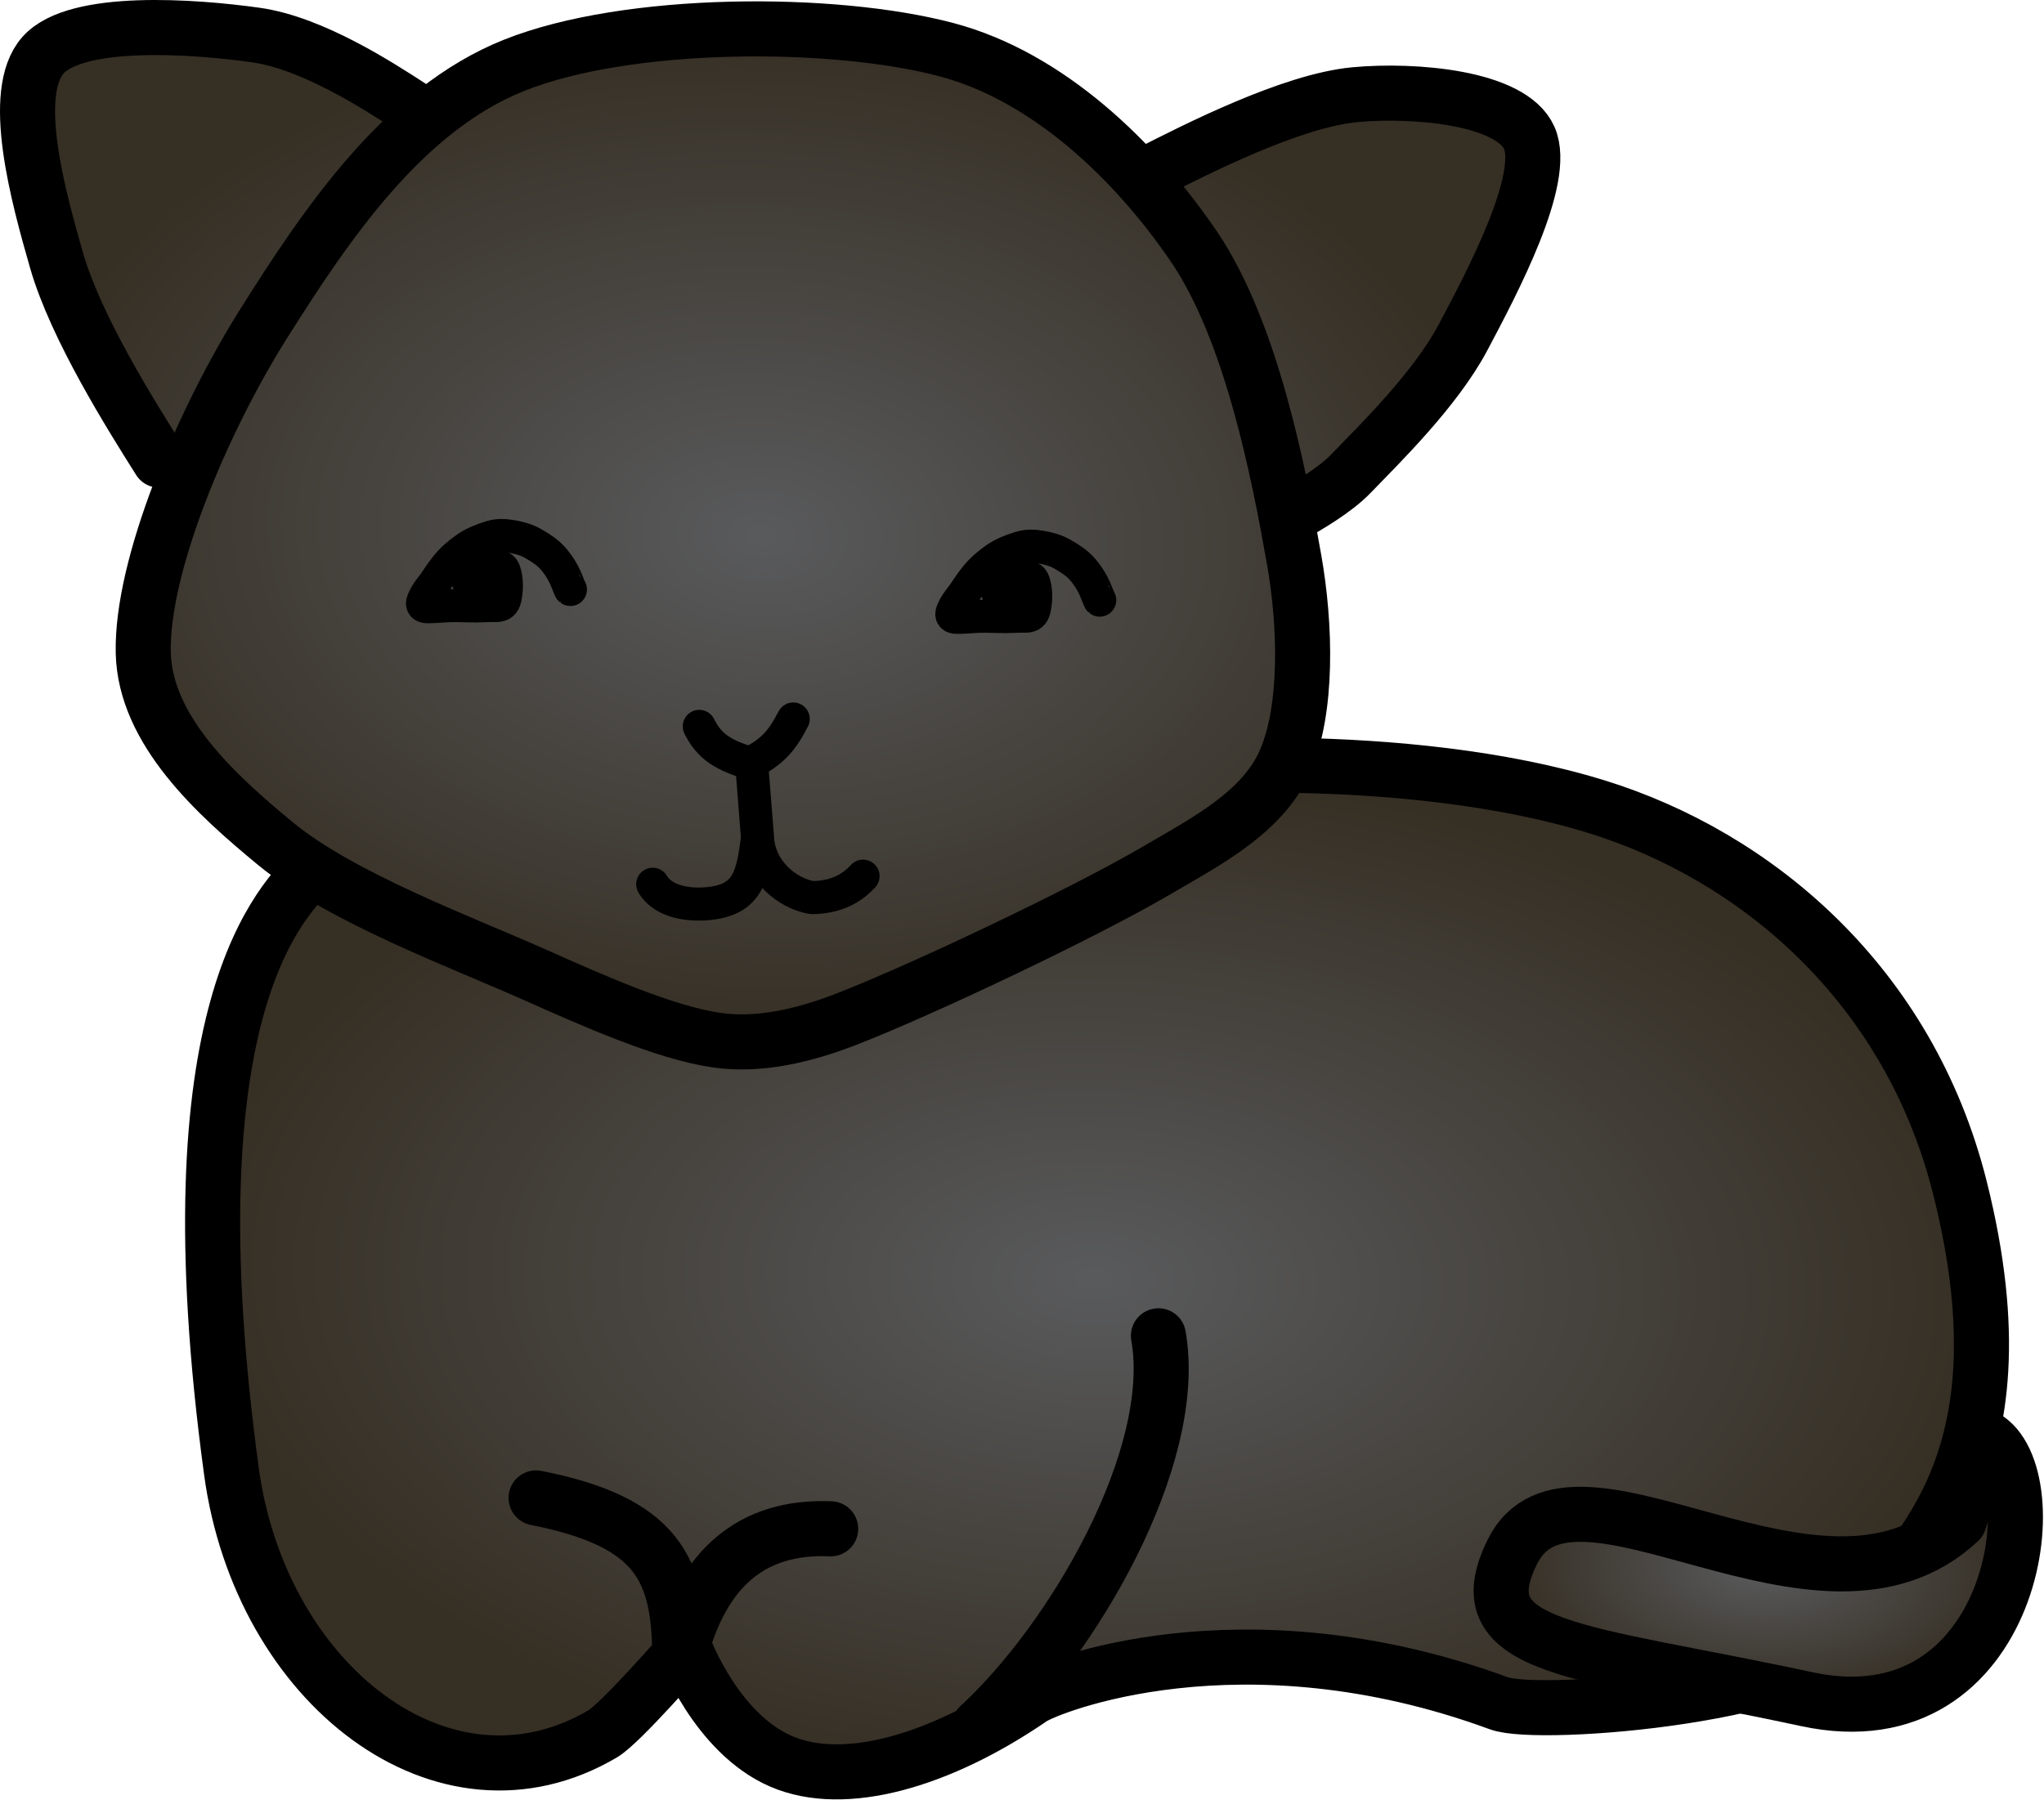
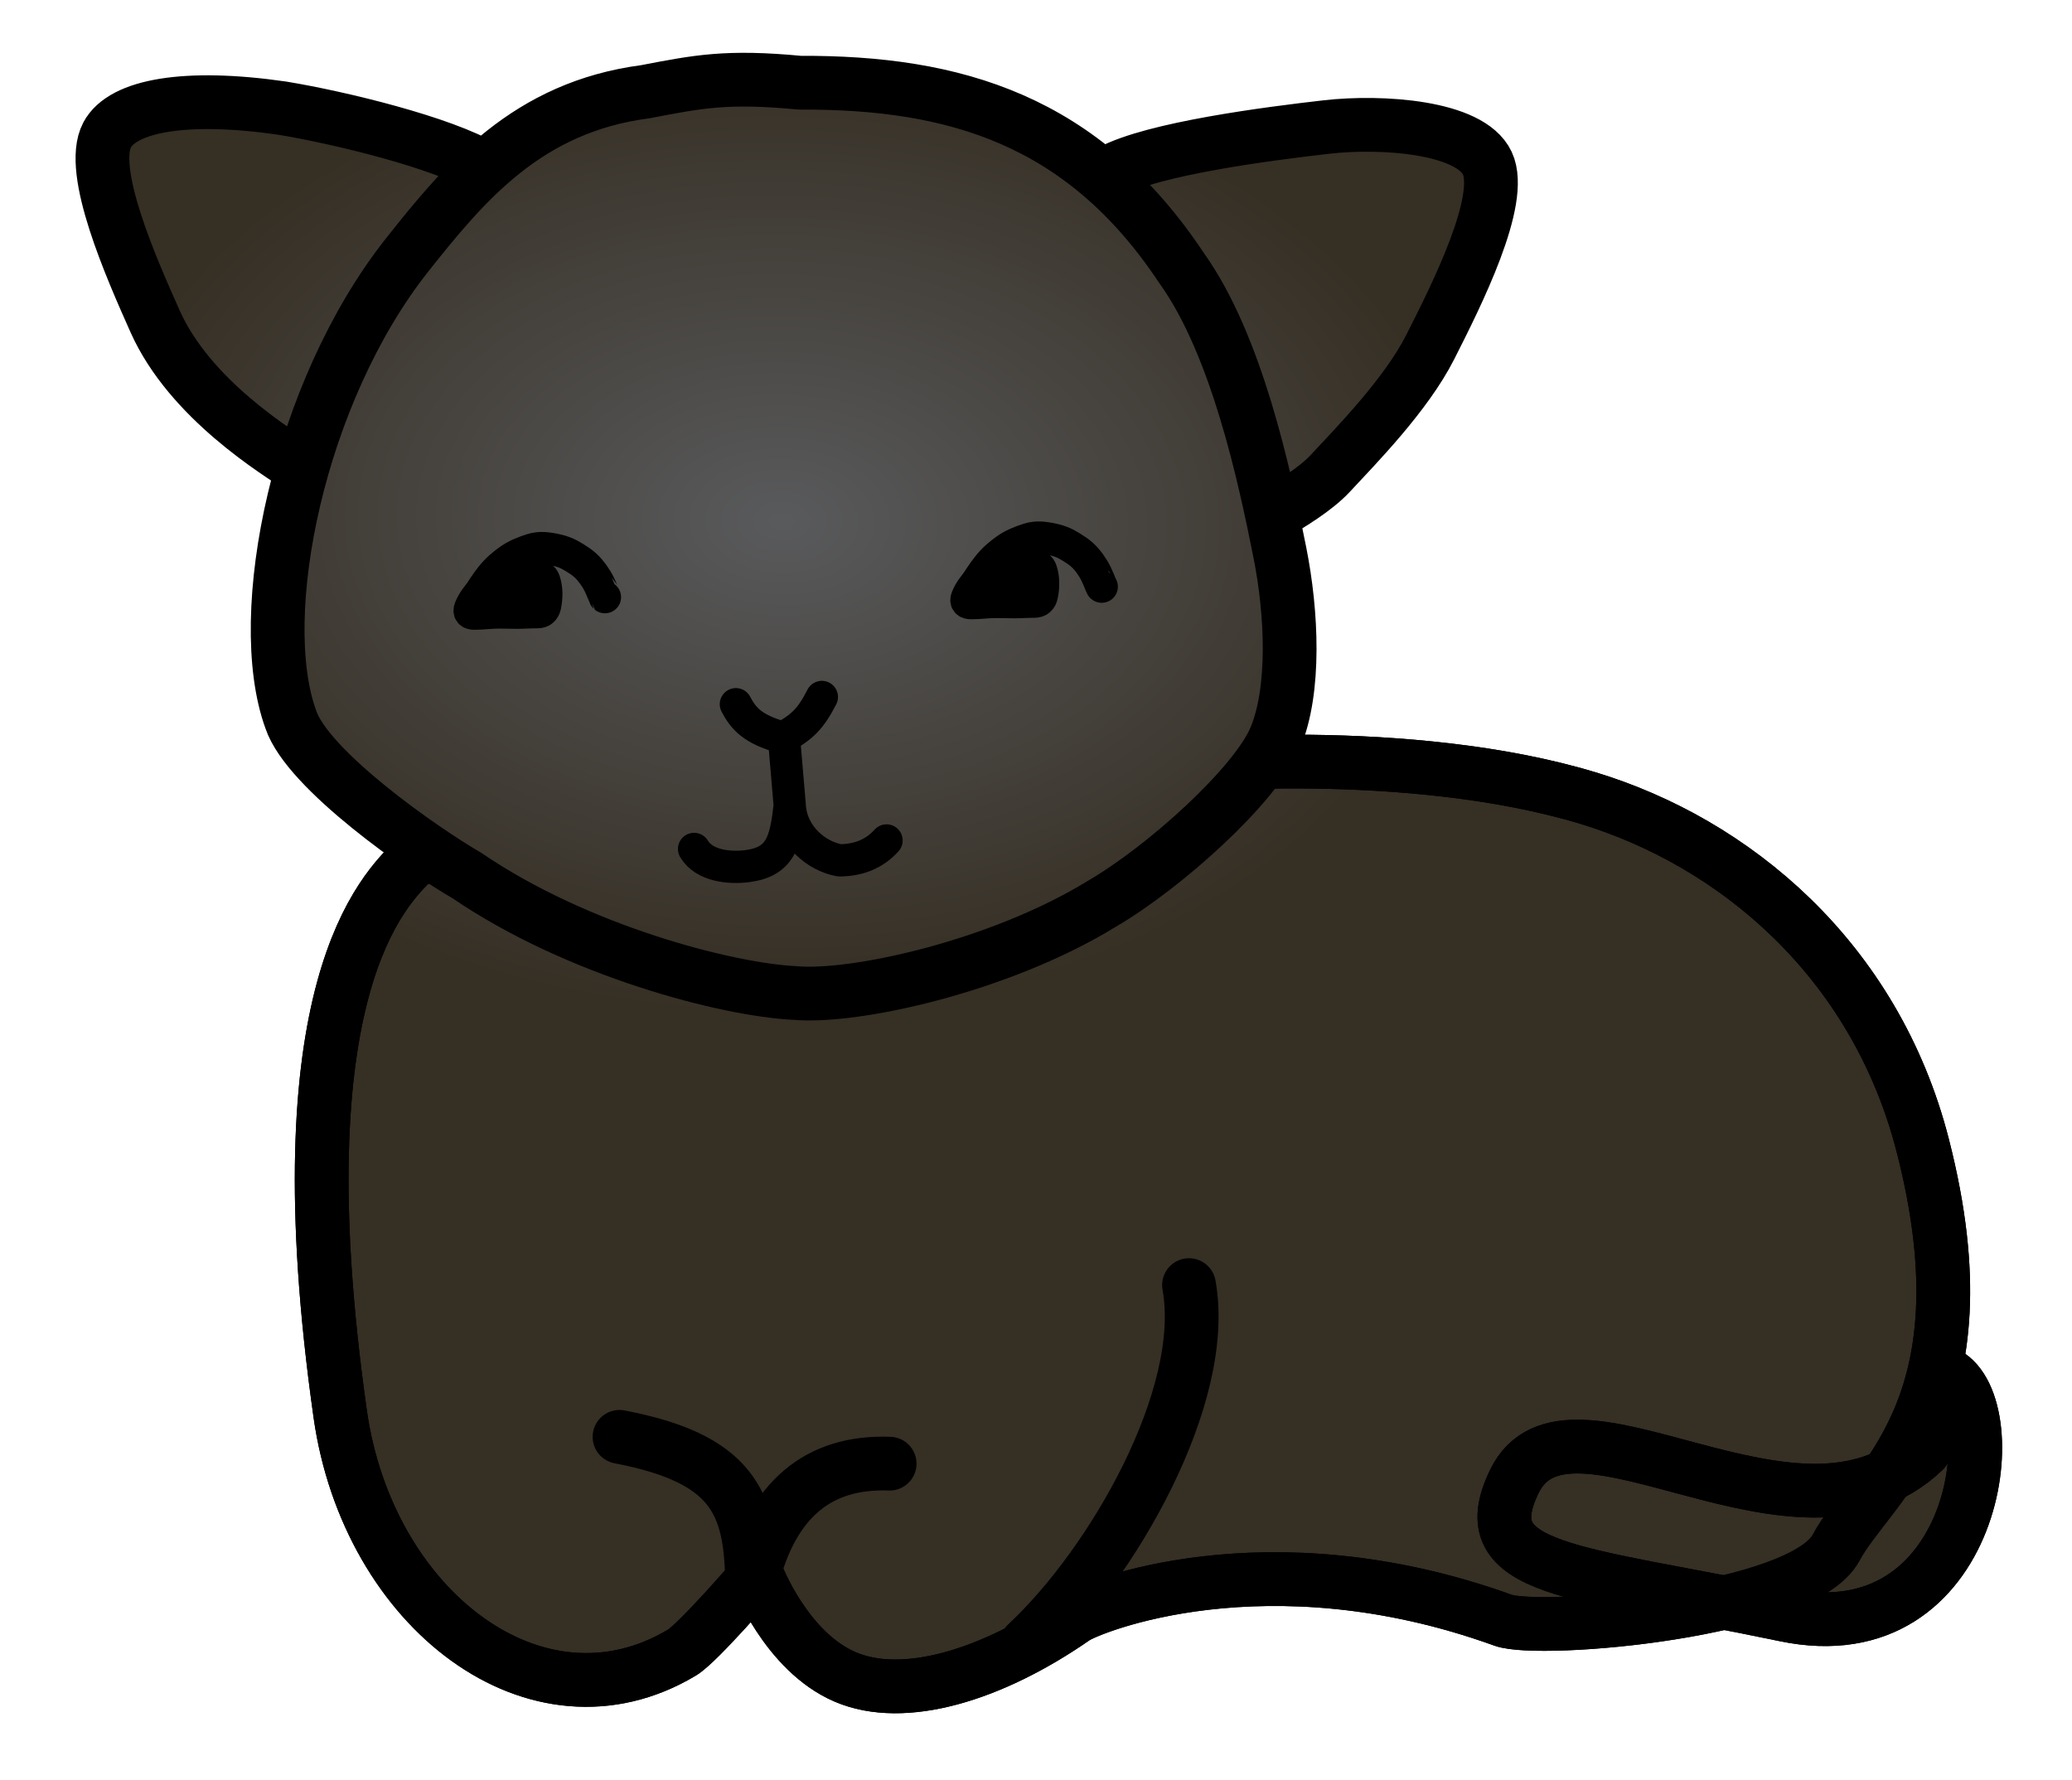
- <svg xmlns="http://www.w3.org/2000/svg" width="100%" height="100%" viewBox="0 0 1912 1684" version="1.1" xml:space="preserve" style="fill-rule:evenodd;clip-rule:evenodd;stroke-linecap:round;stroke-linejoin:round;">
-   <g transform="matrix(1,0,0,1,-70.56886,-31.52716)">
-     <g transform="matrix(2.448294,0.111004,-0.111004,2.448294,-60.03535,-322.7639)">
-       <g transform="matrix(0.999883,-0.015285,0.015285,0.999883,-33.85748,-7.593475)">
-         <path d="M222.31,477.66C208.77,491.2 167.17,533.81 196.49,709.76C210.03,790.95 281.86,843.14 341.2,805.67C347.99,801.38 371.6,772.46 371.6,772.46C371.6,772.46 384.51,804.19 409.49,814.14C434.01,823.91 470.27,812.13 504.41,787.16C510.54,782.68 583.22,750.61 682.77,783.8C698.38,789 807.26,777.12 820.74,750.14C834.14,723.36 883.8,691.81 852.71,581.88C830.82,504.43 770.71,457.41 709.69,440.54C635.49,420.03 536.38,430.45 526.29,433.81L222.31,477.66Z" style="fill:url(#_Radial1);stroke:black;stroke-width:21.02px;" />
-         <path d="M484.66,798.52C519.57,764.41 558.11,693.37 548.6,647.45M425.77,724.85C395.94,724.48 377.23,741.1 369.66,774.7C368.33,742.1 359.88,724.25 313.03,716.44" style="fill:none;stroke:black;stroke-width:21.02px;" />
-         <path d="M856.27,708.89C804.79,760.37 707.4,679.04 686.06,725.91C668.7,764.03 711.69,762.44 800.1,778.68C880.51,793.45 891.14,689.73 864.78,676.55L856.27,708.89Z" style="fill:url(#_Radial2);stroke:black;stroke-width:21.02px;" />
-       </g>
-       <g transform="matrix(1,-0,0,1,0,0.000031)">
-         <path d="M256.84,158.06C215.26,176.93 187.9,222.23 166.04,260.62C144.18,299.02 123.45,355.35 125.69,388.41C127.69,417.94 155.82,441.28 179.49,459.03C205.28,478.37 251.8,493.22 280.38,504.43C303.32,513.43 331.11,524.33 351,526.29C367.52,527.92 384.56,522.87 399.76,516.2C427.23,504.15 488.6,471.65 515.78,453.99C533.74,442.33 555.1,430.23 562.86,410.27C570.71,390.1 568.5,358.08 562.86,332.93C555.58,300.42 542.69,246.61 519.15,215.23C495.61,183.84 460.84,153.15 421.62,144.6C377.91,135.08 299.44,138.72 256.84,158.06ZM500.65,188.32C518.4,178.23 553.9,158.06 578,154.69C600.64,151.53 637.69,153.01 645.25,168.14C652.82,183.28 633.77,223.63 623.4,245.49C613.79,265.75 593.41,287.53 583.04,299.3C576.96,306.2 566.44,312.81 561.18,316.11M128.52,314.76C117.16,298.43 94.43,265.76 85.86,240.36C77.5,215.55 65.11,177.22 77.13,162.31C89.15,147.41 134.44,148.71 157.98,150.94C179.64,153 205.45,168.14 218.36,175.71" style="fill:url(#_Radial3);stroke:black;stroke-width:21.02px;" />
-       </g>
-       <g transform="matrix(0.840044,-0.038087,0.038087,0.840044,552.7355,476.6075)">
-         <path d="M-68.43,-151.6L-68.52,-151.66C-68.58,-151.7 -69.02,-152.76 -69.84,-154.85C-70.66,-156.94 -71.57,-158.82 -72.57,-160.49C-73.57,-162.17 -74.73,-163.78 -76.04,-165.34C-77.36,-166.9 -78.9,-168.29 -80.66,-169.51C-82.42,-170.73 -84.15,-171.81 -85.86,-172.74C-87.56,-173.67 -89.56,-174.43 -91.85,-174.99C-94.15,-175.56 -96.33,-175.92 -98.39,-176.08C-100.45,-176.24 -102.52,-176.01 -104.6,-175.38C-106.68,-174.75 -108.66,-174.02 -110.54,-173.2C-112.42,-172.37 -114.16,-171.4 -115.78,-170.28C-117.39,-169.15 -118.95,-167.93 -120.45,-166.6C-121.95,-165.28 -123.37,-163.77 -124.73,-162.1C-126.08,-160.42 -127.35,-158.69 -128.53,-156.92L-130.31,-154.25L-132.26,-151.71C-133.56,-150.02 -134.57,-148.27 -135.3,-146.46C-136.03,-144.65 -135.33,-143.76 -133.2,-143.78C-131.08,-143.8 -128.93,-143.9 -126.76,-144.07C-124.58,-144.25 -122.43,-144.33 -120.29,-144.3C-118.16,-144.28 -116.08,-144.23 -114.05,-144.18C-112.03,-144.12 -109.99,-144.13 -107.93,-144.22C-105.87,-144.31 -103.85,-144.35 -101.85,-144.34C-99.85,-144.33 -98.62,-145.37 -98.15,-147.47C-97.69,-149.55 -97.47,-151.63 -97.49,-153.71L-114.69,-154.96L-107.62,-158.59C-105.92,-159.67 -104.11,-160.62 -102.21,-161.42C-100.3,-162.23 -99.04,-161.68 -98.43,-159.76C-97.83,-157.85 -97.51,-155.85 -97.49,-153.75L-97.49,-153.71M-308.68,-156.44L-308.77,-156.49C-308.83,-156.53 -309.27,-157.6 -310.09,-159.69C-310.91,-161.78 -311.82,-163.66 -312.82,-165.33C-313.82,-167 -314.98,-168.62 -316.29,-170.18C-317.61,-171.74 -319.15,-173.13 -320.91,-174.35C-322.67,-175.57 -324.4,-176.64 -326.11,-177.58C-327.81,-178.51 -329.81,-179.26 -332.1,-179.83C-334.4,-180.39 -336.58,-180.76 -338.64,-180.92C-340.7,-181.08 -342.77,-180.85 -344.85,-180.22C-346.93,-179.59 -348.91,-178.86 -350.79,-178.03C-352.67,-177.21 -354.41,-176.24 -356.03,-175.11C-357.64,-173.99 -359.2,-172.77 -360.7,-171.44C-362.2,-170.11 -363.62,-168.61 -364.98,-166.93C-366.33,-165.25 -367.6,-163.53 -368.78,-161.75L-370.56,-159.09L-372.51,-156.55C-373.81,-154.86 -374.82,-153.11 -375.55,-151.3C-376.27,-149.49 -375.58,-148.6 -373.45,-148.61C-371.33,-148.63 -369.18,-148.73 -367,-148.91C-364.83,-149.09 -362.68,-149.16 -360.54,-149.14C-358.41,-149.11 -356.33,-149.07 -354.3,-149.01C-352.27,-148.95 -350.23,-148.97 -348.18,-149.06C-346.12,-149.15 -344.1,-149.19 -342.1,-149.18C-340.1,-149.17 -338.87,-150.21 -338.4,-152.3C-337.94,-154.39 -337.72,-156.47 -337.74,-158.55L-354.94,-159.8L-347.87,-163.43C-346.17,-164.51 -344.36,-165.45 -342.45,-166.26C-340.54,-167.07 -339.29,-166.51 -338.68,-164.6C-338.08,-162.69 -337.76,-160.68 -337.74,-158.59L-337.74,-158.55M-250.2,-94.3C-246.48,-87.07 -241.79,-81.72 -227.03,-77.6C-217.28,-82.79 -213.06,-87.03 -207.54,-97.66M-271.33,-22.63C-266.35,-14.16 -253.88,-12.86 -244.95,-13.96C-228.33,-16.03 -225.93,-26.02 -223.77,-43.85L-226.09,-73.14M-223.77,-43.48C-222.75,-28.6 -210.42,-18.6 -199.2,-16.58C-189.53,-16.58 -181.75,-19.82 -175.86,-26.3" style="fill:none;stroke:black;stroke-width:15px;" />
-       </g>
+ <svg xmlns="http://www.w3.org/2000/svg" width="2048" height="1758.89" viewBox="0 0 963.39 827.4" preserveAspectRatio="xMidYMid meet">
+   <defs>
+     <radialGradient gradientUnits="userSpaceOnUse" gradientTransform="matrix(269.8118, -2.245079, 1.507431, 181.1618, 398.4856, 352.9903)" spreadMethod="pad" id="gradient_1" cx="0" cy="0" r="1">
+       <stop offset="0.72%" stop-color="#595a5c" stop-opacity="1" />
+       <stop offset="100%" stop-color="#362f24" stop-opacity="1" />
+     </radialGradient>
+     <radialGradient gradientUnits="userSpaceOnUse" gradientTransform="matrix(269.8118, -2.245079, 1.507431, 181.1618, 398.6519, 352.8423)" spreadMethod="pad" id="gradient_2" cx="0" cy="0" r="1">
+       <stop offset="0.72%" stop-color="#595a5c" stop-opacity="1" />
+       <stop offset="100%" stop-color="#362f24" stop-opacity="1" />
+     </radialGradient>
+     <radialGradient gradientUnits="userSpaceOnUse" gradientTransform="matrix(269.8118, -2.245079, 1.507431, 181.1618, 397.6641, 352.9706)" spreadMethod="pad" id="gradient_3" cx="0" cy="0" r="1">
+       <stop offset="0.72%" stop-color="#595a5c" stop-opacity="1" />
+       <stop offset="100%" stop-color="#362f24" stop-opacity="1" />
+     </radialGradient>
+   </defs>
+   <g transform="matrix(1.187818, 0.05715672, -0.05715672, 1.187818, -68.28705, -167.4631)">
+     <g transform="matrix(0.9998826, -0.01528546, 0.01528546, 0.9998826, -33.85748, -7.593475)">
+       <path d="M269.24,477.16 C256.63,489.98 217.91,530.3 246.82,695.24 C260.15,771.35 327.99,819.78 383.4,784.14 C389.75,780.06 411.68,752.73 411.68,752.73 C411.68,752.73 424.05,782.42 447.58,791.56 C470.67,800.54 504.62,789.2 536.47,765.49 C542.19,761.24 610.16,730.57 703.87,760.94 C718.57,765.71 820.68,753.7 833.13,728.27 C845.49,703.03 891.86,673.02 861.82,570.07 C840.66,497.54 783.87,453.87 726.46,438.51 C656.65,419.84 563.7,430.39 554.24,433.63 L269.24,477.16 Z L269.24,477.16 Z" fill-rule="evenodd" style="fill:url(#gradient_1);stroke:#000000;stroke-linecap:round;stroke-linejoin:round;stroke-width:21.02;" />
+       <path transform="matrix(0.8405282, -0.02524223, 0.02524223, 0.8405282, 751.1705, 521.0259)" d="M-135.55,275.67 L-135.7,275.65 Q-135.84,275.62 -130.58,272.8 L-125.32,269.98 L-120.85,267.52 Q-116.38,265.06 -111.94,262.32 Q-107.51,259.58 -102.09,255.81 Q-96.68,252.04 -92.92,247.67 Q-89.16,243.31 -85.91,238.21 Q-82.67,233.12 -80.03,228.08 L-77.39,223.04 L-74.97,218.58 Q-72.55,214.11 -68.43,216.86 Q-64.32,219.6 -65.53,224.54 Q-66.74,229.48 -68.53,234.11 Q-70.32,238.74 -72.6,243.03 Q-74.88,247.33 -76.48,252.98 Q-78.09,258.63 -78.68,263.71 Q-79.28,268.8 -79.34,274.01 L-76.05,288.03 L-135.55,275.67 ZM-214.56,276.16 L-213.98,275.23 L-207.29,265.89 L-204.21,262.02 Q-201.14,258.15 -198.37,253.32 L-195.59,248.5 L-190.49,238.62 L-187.75,233.56 Q-185.02,228.49 -181.75,223.81 Q-178.47,219.14 -177,214.53 Q-175.53,209.93 -172.29,205.9 Q-169.05,201.86 -163.96,204.65 Q-158.87,207.43 -160.88,212.51 Q-162.9,217.59 -165.29,221.96 L-167.67,226.33 L-170.33,231.63 Q-172.99,236.94 -174.94,242.73 L-176.89,248.52 L-180.49,257.58 L-182.14,262.58 L-180.48,273.73 L-214.56,276.16 ZM-171.74,149.79 L-171.88,149.85 Q-172.01,149.91 -175.4,154.76 Q-178.8,159.62 -182.31,163.97 L-185.81,168.32 L-188.81,172.06 Q-191.81,175.8 -192.61,181.31 Q-193.4,186.82 -192.64,192.07 Q-191.88,197.33 -187.23,198.57 Q-182.58,199.81 -179.09,196.21 L-175.6,192.61 L-171.82,188.94 Q-168.04,185.27 -164.37,181.29 L-160.7,177.32 L-157.18,173.56 Q-153.65,169.81 -150.99,165.76 Q-148.34,161.72 -146.74,157.05 Q-145.15,152.37 -144.8,147.52 Q-144.45,142.67 -146.92,138.42 Q-149.39,134.16 -152.81,130.33 Q-156.23,126.5 -159.58,130.49 Q-162.93,134.47 -165.32,139.06 L-167.7,143.64 L-170.16,147.9 L-174.99,158.24M-119.88,181.36 Q-123.52,184.51 -125.35,189.13 Q-127.17,193.74 -129.78,198.08 L-132.39,202.41 L-135.11,206.69 Q-137.84,210.98 -139.97,215.69 Q-142.1,220.39 -145.38,224.02 Q-148.66,227.65 -151.44,231.62 Q-154.22,235.59 -153.57,240.62 Q-152.92,245.64 -149.05,249.2 Q-145.17,252.76 -140.35,251.25 Q-135.52,249.73 -130.43,246.04 Q-125.33,242.34 -120.98,238.12 Q-116.63,233.89 -112.93,230.69 Q-109.23,227.5 -105.34,224.66 Q-101.44,221.83 -97.53,218.71 Q-93.63,215.58 -92.18,210.76 Q-90.73,205.94 -92.04,200.64 L-93.36,195.34 L-94.65,190.31 Q-95.95,185.28 -98.55,180.36 Q-101.14,175.43 -105.86,174.49 L-119.88,181.36 ZM-125.35,52.84 L-125.5,52.86 Q-125.64,52.89 -128.55,57.32 Q-131.46,61.75 -132.97,67.34 L-134.49,72.93 L-135.43,77.97 Q-136.38,83.01 -136.68,88.95 L-136.98,94.9 L-137.31,99.77 Q-137.63,104.65 -135.43,110.06 Q-133.23,115.47 -130.05,119.69 L-126.88,123.92 L-123.84,127.94 Q-120.79,131.95 -120.02,137.07 Q-119.25,142.19 -115.56,137.88 Q-111.87,133.56 -111.86,127.63 L-111.84,121.7 L-112.25,111.16 L-111.93,100.32 L-112.07,94.93 Q-112.21,89.55 -113.06,84.14 Q-113.91,78.73 -113.66,73.6 L-113.41,68.47 L-112.7,63.68 Q-112,58.89 -114.27,54.66 L-125.35,52.84 ZM-40.89,149.21 C-41.12,149.23 -43.08,149.8 -46.07,150.88 Q-50.57,152.48 -52.08,157.36 Q-53.58,162.23 -54.62,168.02 Q-55.66,173.81 -57.97,179.32 L-60.29,184.83 L-62.19,189.79 Q-64.1,194.75 -64.52,199.92 Q-64.94,205.09 -60.25,201.92 Q-55.57,198.75 -52.36,194.07 Q-49.15,189.39 -45.53,185.93 Q-41.92,182.47 -38.71,178.83 Q-35.51,175.2 -32.95,170.94 Q-30.38,166.69 -30.07,160.98 Q-29.75,155.28 -30.84,150.3 Q-31.93,145.32 -36.68,145.55 L-40.89,149.21 ZM-90.59,71.56 Q-92.43,76.39 -93.24,81.72 Q-94.05,87.04 -92.67,93.72 Q-91.29,100.4 -87.61,104.49 L-83.93,108.58 L-80.2,112.58 Q-76.47,116.58 -75.32,121.84 L-74.17,127.1 L-73.16,132.64 Q-72.15,138.18 -67.82,140.45 Q-63.49,142.71 -60.69,138.15 Q-57.89,133.59 -56.57,128.71 Q-55.25,123.84 -55.12,118.65 Q-55,113.46 -55.54,108.39 L-56.09,103.31 L-56.88,92.41 L-57.7,87.07 Q-58.51,81.72 -62,77.03 Q-65.5,72.34 -68.22,68.06 C-71.84,62.36 -86.01,59.51 -90.59,71.56 ZM-42.98,49.79 Q-46.61,53.23 -46.3,58.46 Q-45.98,63.7 -43.31,68.63 Q-40.64,73.57 -37.14,77.59 Q-33.63,81.62 -30.71,86.18 Q-27.78,90.75 -25.62,95.18 Q-23.45,99.6 -19.92,104.58 L-16.4,109.56 L-13.65,113.82 Q-10.9,118.08 -8.94,122.78 Q-6.97,127.47 -7.4,133.16 Q-7.83,138.86 -6.54,143.89 Q-5.26,148.92 -0.95,151.88 Q3.36,154.84 6.34,150.27 Q9.33,145.7 11.03,140.57 Q12.72,135.44 12.04,130.2 Q11.35,124.96 9.86,119.5 Q8.38,114.05 8.66,109.04 L8.93,104.03 L9.09,99.22 Q9.24,94.41 5.02,90.87 Q0.8,87.32 -1.09,81.87 L-2.99,76.42 L-4.35,71.05 Q-5.71,65.68 -7.67,61.09 Q-9.63,56.5 -12.47,52.46 Q-15.3,48.42 -19.49,45.56 Q-23.68,42.71 -28.56,43.46 L-38.15,48.02 L-42.98,49.79 ZM35.14,83.92 L35.01,83.88 Q34.87,83.85 30.64,86.1 Q26.41,88.35 26.34,94.18 Q26.26,100.02 27.72,104.89 Q29.17,109.76 32.44,113.51 Q35.71,117.26 35.31,122.19 L34.92,127.13 L34.71,132.12 Q34.51,137.11 33.53,141.97 L32.55,146.82 L31.37,157.77 L31.01,162.94 Q30.65,168.1 31.69,173.02 Q32.73,177.95 37.85,175.96 Q42.98,173.97 47.09,170.68 Q51.2,167.39 52.01,162.4 Q52.82,157.4 53.13,151.77 L53.44,146.14 L54.71,134.73 L55.64,129.29 Q56.56,123.85 56.57,118.75 Q56.58,113.65 55.85,108.69 Q55.13,103.72 53.05,99.15 Q50.96,94.58 49.31,89.55 Q47.66,84.52 42.53,85.04 L35.14,83.92 ZM118.01,124.09 Q117.29,119.12 112.85,120.91 Q108.41,122.7 106.01,128.42 Q103.61,134.14 102.37,139.27 L101.13,144.4 L98.08,154.77 L97.04,159.76 Q95.99,164.76 93.87,169.97 Q91.75,175.18 90.58,180.36 Q89.42,185.54 93.85,188.29 Q98.28,191.05 102.52,188.19 Q106.76,185.32 109.84,180.72 Q112.92,176.12 115,171.57 L117.08,167.03 L119.26,162.37 Q121.44,157.72 120.86,152.66 L120.28,147.61 L119.63,142.81 L117.43,129.45 L118.01,124.09 ZM88.83,9.29 L88.43,9.69 Q88.03,10.1 85.02,6.35 Q82,2.6 77.98,6.78 Q73.96,10.97 73.39,16.39 Q72.81,21.82 73.88,27.31 L74.95,32.81 L75.78,37.87 Q76.62,42.93 76.75,47.73 L76.89,52.54 L76.7,57.68 Q76.51,62.82 75.84,67.59 L75.16,72.36 L74.25,83.79 L72.59,94.76 L71.45,100.71 Q70.3,106.67 73.86,110.18 Q77.42,113.69 79.11,118.31 Q80.79,122.92 82.68,117.89 L84.58,112.85 L88.7,101.33 L92.73,91.48 L95.2,86.45 Q97.66,81.43 98.68,75.96 L99.69,70.5 L100.65,60.24 L101.36,54.81 Q102.07,49.39 101.97,44.36 L101.87,39.33 L102.18,34.12 Q102.49,28.9 100.63,23.8 Q98.77,18.7 96.58,14.16 L85.44,5.35M-113.02,-105.06 L-113.07,-105.17 Q-113.12,-105.28 -112.82,-99.59 Q-112.52,-93.89 -113.94,-87.92 Q-115.37,-81.95 -117.61,-76.39 L-119.86,-70.83 L-122.35,-65.69 Q-124.84,-60.54 -124.54,-55.76 Q-124.23,-50.99 -119.99,-53.43 Q-115.75,-55.88 -112.57,-60.68 Q-109.39,-65.47 -106.06,-68.99 Q-102.74,-72.52 -98.85,-75.38 Q-94.97,-78.23 -91.43,-81.8 Q-87.88,-85.36 -83.62,-87.96 Q-79.36,-90.55 -80.18,-95.26 L-87.51,-103.8M-15.24,-42.01 L-16.88,-36.75 Q-18.51,-31.48 -17.2,-26.72 Q-15.9,-21.95 -13.15,-16.93 L-10.41,-11.91 L-5.37,-0.73 L-1.96,8.65 L-0.13,14.18 Q1.7,19.7 0.53,25.57 Q-0.63,31.45 -2.03,36.1 Q-3.43,40.76 -2.78,46.04 Q-2.13,51.32 0.1,55.57 Q2.33,59.82 8.13,59.46 Q13.93,59.1 18.7,59.46 Q23.47,59.82 28.45,58.56 Q33.44,57.3 35.52,51.81 Q37.59,46.33 38.56,41.63 Q39.52,36.93 41.25,32.3 Q42.99,27.68 43.72,22.52 Q44.45,17.36 43.32,12.32 Q42.19,7.27 39.73,3.19 Q37.27,-0.89 35.44,-5.43 Q33.6,-9.96 34.05,-15.32 Q34.5,-20.68 32.08,-26.01 Q29.66,-31.33 26.29,-35.13 Q22.91,-38.92 18.87,-42.2 Q14.82,-45.47 9.87,-46.94 Q4.93,-48.4 -0.43,-49.87 C-8.99,-48.27 -13.93,-45.65 -15.24,-42.01 ZM-96.79,-56.02 L-97.22,-56.05 Q-97.66,-56.08 -101.57,-50.91 Q-105.48,-45.74 -107.29,-39.33 Q-109.09,-32.92 -108.94,-27.27 Q-108.78,-21.63 -106.83,-15.67 Q-104.87,-9.71 -102.37,-5.02 Q-99.87,-0.32 -100.18,5.82 Q-100.49,11.97 -101.74,18.92 L-102.98,25.86 L-104.22,32.07 Q-105.46,38.27 -101.13,41.06 Q-96.8,43.86 -93.68,40.01 L-90.57,36.16 L-87.16,32.33 Q-83.75,28.5 -78.58,27.47 Q-73.42,26.44 -67.86,24.38 Q-62.3,22.32 -58.97,17.97 Q-55.64,13.62 -54.1,8.86 L-52.56,4.09 L-51.05,-0.6 Q-49.55,-5.3 -49.6,-10.62 Q-49.66,-15.94 -50.42,-20.7 Q-51.19,-25.46 -53,-30.16 Q-54.81,-34.86 -58.33,-38.41 L-61.85,-41.95 L-65.45,-45.84 Q-69.05,-49.73 -72.1,-53.75 Q-75.15,-57.76 -80.16,-58.57 Q-85.16,-59.37 -89.87,-58.4 L-95.08,-56.83M-182.7,-94.77 C-183.6,-94.6 -203.2,-104.42 -210.45,-97.03 C-209.94,-93.77 -190.41,-50.98 -189.85,-47.07 L-185.67,0.82 C-185.11,6.63 -191.98,37.62 -195.81,52.68 L-197.78,62.16 C-209.23,88.81 -192.57,96.54 -179.15,76.23 L-177.48,71.5 C-173.46,61.91 -164.59,37.21 -162.22,29.63 C-160.31,23.68 -157.97,14.28 -157.28,11.06 C-156.78,7.95 -167.21,-36.11 -166.87,-42.37 L-166.62,-47.07 C-166.47,-63.78 -165.81,-90.69 -168.01,-92.59 C-171.59,-95.67 -179.17,-97.23 -184.15,-97.25 L-182.7,-94.77 ZM-269.49,-84.69 C-269.48,-83.5 -262.44,-62.04 -259.57,-54.66 C-258.13,-50.97 -247.89,-22.93 -247.08,-21.09 C-245.16,-16.7 -249.86,-2.88 -249.81,1.09 C-252.96,3.27 -246.68,23.12 -241.52,26.48 C-240.7,33.07 -236.84,46.95 -235.7,50.43 C-231.16,64.34 -209.57,46.93 -213.78,15.27 C-214.31,11.31 -212.62,-29.01 -212.79,-33.16 L-213.05,-39.4 C-215.19,-70.13 -227.34,-98.36 -247.61,-96.66 C-253.89,-96.13 -270.92,-90.97 -274.05,-89.87 L-269.49,-84.69 ZM-333.19,317.75 C-331.78,314.39 -334.55,297.42 -334.92,293.34 L-335.47,287.21 C-336.4,279.63 -339.55,253.5 -336.29,252.7 C-328.91,250.88 -311.12,277.06 -307.82,283.4 C-302.02,294.54 -283.83,290.76 -270.9,282.86 C-261.89,277.35 -273.19,256.64 -278.7,250.39 L-282.72,246.14 C-293.46,234.78 -290.38,207.47 -279.75,217.88 C-277.09,220.48 -263.04,238.23 -261.76,239.75 C-259.56,242.55 -253.33,248.56 -249.65,249.39 C-240.88,251.38 -225.81,225.47 -223.11,218.67 C-218.28,206.52 -231.85,190.92 -245.82,182.59 C-253.37,178.08 -335.32,172.11 -344.09,162.43 C-352.22,144.89 -298.85,126.93 -292.64,128.94 C-276.5,134.14 -222.15,160.22 -217.18,160.37 C-202.27,160.82 -208.91,187.34 -215.83,199.92 C-217.17,202.35 -222.35,217.65 -223.57,221.09 C-224.8,224.54 -229.05,233.04 -230.88,236.43 L-233.59,242.03 C-235.85,246.69 -260.37,270.83 -266.15,276.64M-600.33,184.85 C-602.12,181.76 -604.61,184.61 -600.56,186.58 C-596.52,188.55 -585.94,189.63 -577.25,191.1 C-568.57,192.57 -561.76,194.41 -553.8,193.33 C-545.83,192.25 -536.7,188.25 -529.78,189.56 C-522.85,190.87 -518.14,197.48 -522.11,205.35 C-526.08,213.21 -538.72,222.32 -548.54,227.72 C-558.37,233.12 -565.38,234.8 -572.79,234.84 C-580.2,234.88 -588.02,233.29 -586.58,241.18 C-585.13,249.06 -574.43,266.43 -564.78,271.83 C-555.13,277.23 -546.54,270.66 -538.16,264.77 C-529.78,258.88 -521.62,253.68 -517.68,248.2 C-513.74,242.71 -514.02,236.96 -508.6,233.3 C-503.17,229.64 -492.03,228.08 -486.09,231.67 C-480.15,235.25 -479.4,243.99 -481.12,251.74 C-482.85,259.5 -487.04,266.28 -493.14,272.85 C-499.25,279.43 -507.28,285.8 -517.47,289.68 C-527.67,293.56 -540.03,294.94 -536.49,301 C-532.96,307.07 -513.52,317.81 -501.61,315.5 C-489.69,313.19 -485.28,297.83 -478.91,286.66 C-472.53,275.48 -464.19,268.49 -459.96,260.24 C-455.73,252 -455.62,242.49 -451.45,243.38 C-447.27,244.26 -439.03,255.53 -438.93,265.76 C-438.83,275.99 -446.86,285.19 -452.95,290.96 C-459.04,296.73 -463.2,299.08 -462.77,304.69 C-462.34,310.3 -457.33,319.18 -473.94,320.41 C-490.55,321.63 -528.79,315.21 -552.78,294.86 C-576.78,274.51 -586.55,240.24 -591.98,218.59 C-597.42,196.95 -598.53,187.93 -600.33,184.85 ZM-610.08,126.07 Q-586.28,111.92 -562.71,116.9 C-539.13,121.87 -520.49,137.98 -507.2,138.08 C-493.91,138.18 -468.55,127.61 -467.05,109.7 C-465.55,91.8 -452.28,63.74 -483.3,63.39 C-505.88,70.2 -530.63,39.53 -566.46,49.14 C-599.5,57.72 -604.41,83.49 -613.25,92.67 L-610.08,126.07 ZM-610.53,19.95 C-602.1,31.47 -571.98,24.07 -544.26,27.61 C-516.54,31.16 -491.22,45.65 -479.87,42.99 C-468.52,40.33 -471.15,20.51 -488.45,5.98 C-505.75,-8.55 -537.73,-17.8 -559.31,-25.08 C-580.89,-32.37 -592.06,-37.69 -603.29,-42.96 C-605.71,-21.99 -618.97,8.44 -610.53,19.95 ZM-213.49,139.85 C-227.31,133.63 -264.19,109.32 -292.21,105.31 C-320.22,101.31 -339.35,117.6 -352.26,112.86 C-376.85,103.82 -387.83,71.84 -381.39,57.41 C-360.32,36.46 -345.04,48.62 -307.31,55.92 C-269.79,68.8 -225.54,82.89 -206.62,131.37 C-208.91,134.2 -199.67,146.07 -213.49,139.85 ZM-238.41,-5.72 C-251.43,-12.11 -287.46,-10.6 -308.62,-9.16 C-329.77,-7.73 -336.03,-6.38 -333.02,2.83 C-330,12.03 -317.71,29.08 -299.6,34.12 C-281.49,39.16 -257.57,32.19 -233.88,25.3 C-235.39,14.96 -225.39,0.66 -238.41,-5.72 Z" fill-rule="evenodd" style="fill:#ffffff00;" />
+       <path d="M866.15,689.27 C818.23,738 726.17,662.42 706.51,706.58 C690.51,742.5 730.85,740.67 813.97,755.22 C889.57,768.46 898.74,671.01 873.89,658.85 L866.15,689.27 L866.15,689.27 Z" fill-rule="evenodd" style="fill:url(#gradient_2);stroke:#000000;stroke-linecap:round;stroke-linejoin:round;stroke-width:21.02;" />
+       <path transform="matrix(0.7058506, -0.04243362, 0.04243362, 0.7058506, 755.0257, 560.2475)" d="M147.74,205.07 L147.5,205.26 Q147.25,205.46 143.18,208.14 Q139.12,210.81 139.93,216.46 Q140.74,222.1 143.72,226.86 Q146.69,231.62 150.07,228.19 Q153.45,224.75 155.32,220.13 Q157.18,215.51 156.35,210.71 L151.64,197.24M115.92,227.76 L115.52,227.84 Q115.12,227.92 115.38,234.05 Q115.64,240.19 117.48,245.6 Q119.33,251.02 121.82,255.7 Q124.31,260.38 128.63,263.67 Q132.96,266.95 134.76,262.12 Q136.55,257.28 135.94,251.94 Q135.32,246.6 133,241.52 Q130.68,236.43 127.82,232.02 Q124.96,227.61 120.28,228.85 L115.05,230.77 L115.92,227.76 ZM82.56,231.38 L82.45,231.44 Q82.34,231.5 78.95,234.88 Q75.56,238.25 74.86,243.59 Q74.16,248.93 75.23,255.76 L76.3,262.58 L77.5,268.8 Q78.71,275.03 80.35,280.1 Q81.99,285.18 84.87,280.79 Q87.76,276.39 89.69,270.33 Q91.63,264.28 92.64,259.33 L93.64,254.37 L94.56,248.84 Q95.47,243.3 94.64,238.41 Q93.81,233.52 88.96,232.8 L83.4,232.52M36.08,220.51 L35.59,220.74 Q35.11,220.96 33.27,226.22 Q31.44,231.49 30.65,237.12 Q29.86,242.75 30.27,249.9 L30.68,257.04 L31.03,262.16 Q31.38,267.29 35.74,264.83 Q40.1,262.37 41.14,256.7 L42.18,251.03 L43.11,246.15 Q44.04,241.27 45.69,236.69 Q47.33,232.11 45.44,227.7 L42.37,222.07M-8.08,220.1 L-8.2,220.17 Q-8.33,220.25 -9.09,226.03 Q-9.86,231.81 -9.29,237.44 L-8.72,243.07 L-7.83,247.78 Q-6.94,252.48 -5.57,257.09 Q-4.21,261.69 -0.94,258.05 Q2.33,254.4 1.71,248.32 L1.09,242.24 L1.04,236.49 Q0.99,230.74 2.09,226.03 Q3.18,221.32 -0.49,218.17 L-8.6,217.01" fill-rule="evenodd" style="fill:#ffffff00;" />
+       <path transform="matrix(0.8405282, -0.02524223, 0.02524223, 0.8405282, 745.5752, 519.1957)" d="M-129.35,-112.15 Q-147.13,173.44 -141.88,169.26 C-136.64,165.08 -80.84,-106.12 -80.82,-104.67 L-129.35,-112.15 ZM-21.01,-100.02 Q-71.36,154.81 -70.54,157.88 L32.88,-81.94 L-21.01,-100.02 ZM75,-40.65 L-12.67,157.22 L101.05,-9.44 L75,-40.65 ZM-606.37,7.32 L-473.13,44.11 L-614.84,73.5 L-606.37,7.32 ZM-604.71,127.38 L-481.18,135.02 L-599.6,206.69 L-604.71,127.38 ZM-568.6,256 L-499.9,217.66 L-524.6,302.29 L-568.6,256 ZM-299.12,300.67 L-319.66,222.89 L-248.41,274.33 L-299.12,300.67 ZM-230,232.75 L-292.9,180.46 L-206.59,194.97 L-230,232.75 ZM-203.49,161.1 L-329.1,104.26 L-202.21,119.32 L-203.49,161.1 ZM-2.96,250.36 L21.15,217.46 L32.22,267.11 L-2.96,250.36 ZM87.12,273.25 L101.76,219.34 L121.86,269.62 L87.12,273.25 Z" fill-rule="evenodd" style="fill:#ffffff00;" />
+       <path d="M518.01,776.31 C550.52,744.02 586.14,677.03 576.86,634M462.16,707.62 C434.15,707.5 416.73,723.25 409.88,754.85 C408.38,724.25 400.3,707.57 356.26,700.6" fill-rule="evenodd" style="fill:none;stroke:#000000;stroke-linecap:round;stroke-linejoin:round;stroke-width:21.02;" />
+       <path d="M269.24,477.16 C256.63,489.98 217.91,530.3 246.82,695.24 C260.15,771.35 327.99,819.78 383.4,784.14 C389.75,780.06 411.68,752.73 411.68,752.73 C411.68,752.73 424.05,782.42 447.58,791.56 C470.67,800.54 504.62,789.2 536.47,765.49 C542.19,761.24 610.16,730.57 703.87,760.94 C718.57,765.71 820.68,753.7 833.13,728.27 C845.49,703.03 891.86,673.02 861.82,570.07 C840.66,497.54 783.87,453.87 726.46,438.51 C656.65,419.84 563.7,430.39 554.24,433.63 L269.24,477.16 Z L269.24,477.16 Z" fill-rule="evenodd" style="fill:none;stroke:#000000;stroke-linecap:round;stroke-linejoin:round;stroke-width:21.02;" />
+       <path d="M866.15,689.27 C818.23,738 726.17,662.42 706.51,706.58 C690.51,742.5 730.85,740.67 813.97,755.22 C889.57,768.46 898.74,671.01 873.89,658.85 L866.15,689.27 L866.15,689.27 Z" fill-rule="evenodd" style="fill:none;stroke:#000000;stroke-linecap:round;stroke-linejoin:round;stroke-width:21.02;" />
+     </g>
+     <g transform="matrix(0.9998826, -0.01528545, 0.01528545, 0.9998826, -23.79373, -20.0174)">
+       <path d="M648.87,276.51 C642.96,289.21 655.25,262.82 648.87,276.51 ZM521.71,212.02 C538.29,202.44 582.95,195.21 605.55,191.87 C626.78,188.74 661.57,189.83 668.79,203.94 C676.01,218.05 658.44,255.97 648.87,276.51 C640.01,295.55 621.05,316.1 611.41,327.2 C605.76,333.7 595.93,339.97 591.02,343.11 L564.57,293.09 L521.71,212.02 ZM279.19,495.46 C261.88,486.21 215.53,456.22 208.32,436.62 C192.23,396.36 207.16,308.72 247.84,253.69 C269.69,224.13 293.15,194.33 338.83,186.82 C359.35,182.18 370.49,179.54 399.1,181.31 C459.69,179.05 510.41,192.21 550.77,249 C573.12,278.19 585.64,328.46 592.73,358.84 C598.22,382.34 600.54,412.29 593.33,431.24 C586.2,449.99 551.79,483.24 527.52,498.44 C488.74,524.02 432.47,538.45 409.02,537.15 C382.4,536.81 323.27,523.49 279.19,495.46 ZM277.09,218.63 C260.35,209.32 219.8,200.85 197.15,197.89 C159.1,193.65 134.81,198.96 129.09,210.6 C122.11,224.83 140.31,262.46 150.21,282.84 C164.83,312.92 199.6,332.43 209.53,338.54 L277.09,218.63 Z" fill-rule="evenodd" style="fill:url(#gradient_3);" />
+       <path transform="matrix(0.8405282, -0.02524224, 0.02524224, 0.8405282, 727.7316, 314.0598)" d="M-590.97,35.95 L-616.24,25.83 Q-559.35,45.54 -550.42,55.3 C-541.48,65.06 -511.19,42.28 -528.52,14.19 C-545.85,-13.89 -554.81,-10.54 -572.25,-12.6 C-589.7,-14.65 -599.84,-41.36 -607.86,-37.31 Q-615.88,-33.26 -617.87,24.75 L-619.49,24.87 L-590.97,35.95 ZM-581.68,-71.94 L-579.3,-73.83 L-551.26,-55.9 L-531.63,-8.9 Q-514.09,11.54 -504.16,6.79 C-494.22,2.03 -487.7,-24.1 -491.55,-41.77 C-495.41,-59.44 -506.26,-69.04 -519.57,-86.38 C-532.88,-103.72 -531.71,-128.01 -539.98,-123.99 L-581.68,-71.94 ZM-484.66,-155.15 L-483.46,-155.49 Q-469.39,-119.79 -465.89,-102.64 C-464.99,-98.22 -455.92,-82.06 -453.67,-77.5 C-449.11,-68.27 -445.52,-56.55 -447.41,-38.26 C-451.25,-1.07 -466.99,12.15 -451.77,28.65 C-436.54,45.15 -431.92,15.18 -434.62,-2.7 C-437.41,-21.2 -425.95,-57.1 -423.9,-92.17 C-421.98,-124.86 -429.51,-157.56 -430.52,-155.46 L-484.66,-155.15 ZM-405.28,-170.76 L-406.91,-171.29 L-403.71,-106.86 Q-406.15,-90.55 -401.21,-63.94 C-396.26,-37.32 -390.87,-35.46 -394.97,-5.12 C-399.08,25.21 -403.2,23.85 -396.95,47.32 C-390.7,70.78 -369.89,66.16 -371.5,31.86 C-373.1,-2.43 -368.19,-17.6 -374.82,-43.9 C-379.51,-62.49 -382.67,-115.31 -383.04,-135.05 C-383.4,-154.79 -374.05,-166.43 -374.53,-170.52 L-405.28,-170.76 ZM-331.5,-163.02 L-331.88,-162.85 L-351.5,-114.7 Q-355.29,-94.81 -353.87,-63.67 C-352.46,-32.53 -356.04,-48.19 -354.84,-14.54 C-353.64,19.12 -344.9,38.4 -337.27,43.99 C-329.65,49.57 -321.72,50.19 -324.11,19.2 C-326.49,-11.79 -327.11,-19.5 -325.34,-34.71 C-323.57,-49.91 -330.59,-56.75 -327.82,-80.69 C-325.05,-104.62 -332.75,-104.93 -321.09,-126.56 C-309.43,-148.19 -317.6,-142.53 -238.86,-134.87 L-331.5,-163.02 ZM-251.03,-114.82 Q-264.25,-79.28 -269.56,-69.35 C-274.88,-59.41 -285.94,-52.25 -286.88,-29.98 C-287.82,-7.7 -292.39,10.96 -280.24,17.2 C-268.09,23.45 -269.94,26.77 -259.33,10.26 C-248.71,-6.26 -255.32,1.3 -246.78,-26.55 C-238.23,-54.39 -227.18,-64.62 -219.16,-80.33 C-213.63,-91.18 -230.16,-95.98 -251.03,-114.82 ZM-181.55,-1.83 Q-202.44,9.95 -219.35,24.81 C-236.25,39.68 -242.41,48.85 -236.1,55.43 C-229.78,62.01 -217.82,64.08 -203.21,57.01 C-188.61,49.94 -183.69,41.57 -179.7,35.72 C-175.71,29.86 -173.34,21.33 -170.33,17.58 L-181.55,-1.83 ZM-623.8,126.51 L-622.8,127.91 Q-603.43,119.87 -582.89,122.13 C-562.34,124.39 -549.75,116.71 -535.48,128.07 C-521.21,139.43 -511.1,148.12 -524.65,156.91 C-538.2,165.7 -564.16,161.05 -570.54,166.6 C-576.93,172.16 -610.78,158.24 -614.71,154.09 L-623.8,126.51 ZM-177.04,150.72 L-177.11,150.39 Q-195.22,138.13 -212.21,129.68 C-229.2,121.23 -246.59,104.15 -264.02,116.55 C-275.64,124.83 -255.86,146.24 -245.41,153.92 C-234.96,161.61 -203.1,170.39 -196.09,178.17 Q-189.08,185.94 -208.11,191.02 L-177.04,150.72 ZM-524.58,205.43 Q-505.46,182.76 -495.9,180.21 C-486.35,177.66 -457.69,165.29 -463.65,183.26 C-469.61,201.23 -469.3,212.43 -472.99,221.4 L-524.58,205.43 ZM-306.02,230.96 Q-315.02,208 -314.48,199.54 C-313.94,191.08 -318.73,171.28 -315.62,163.83 C-312.51,156.39 -292.83,164.68 -283.76,168.53 C-274.68,172.39 -269.1,192.12 -264.19,201.28 C-259.27,210.43 -261.58,230.75 -270.03,233.51 L-306.02,230.96 ZM-194.59,-81.19 Z" fill-rule="evenodd" style="fill:#ffffff00;" />
+       <path transform="matrix(0.8405282, -0.02524224, 0.02524224, 0.8405282, 574.7078, 296.822)" d="M-293.34,-127.86 L-250.24,15.81 L-248.49,-134.59 L-216.85,-144.33 L-205.68,35.31 L-176.27,-144.88 L-152.34,-146.73 L-160.96,31.85 L-112.12,-132.96 L-145.69,-147.25 L-235.68,-153.84 L-293.34,-127.86 ZM10.48,75.8 L-31.31,93.36 L20.14,104.53 L18.47,126.23 L-71.67,148.14 L18.16,153.55 L-1.42,186.88 L-68.89,192.21 L-25.56,211.74 L21.79,174.91 L27.31,117.3 L10.48,75.8 ZM-427.72,21.61 L-383.49,56.38 L-432.53,58.73 L-438.49,88.45 L-379.45,96.46 L-437.22,118.05 L-433.26,139.5 L-357.3,141.1 L-424.8,177.24 L-446.46,124.77 L-443.91,66.57 L-427.72,21.61 Z" fill-rule="evenodd" style="fill:#ffffff00;" />
+       <path transform="matrix(0.8405282, -0.02524224, 0.02524224, 0.8405282, 556.4094, 495.3733)" d="M-34.74,-144.96 L-34.82,-145.02 C-34.88,-145.05 -35.3,-146.05 -36.08,-148 C-36.87,-149.95 -37.74,-151.71 -38.69,-153.27 C-39.64,-154.83 -40.73,-156.34 -41.98,-157.79 C-43.23,-159.24 -44.69,-160.53 -46.35,-161.66 C-48.01,-162.79 -49.64,-163.78 -51.24,-164.65 C-52.84,-165.51 -54.72,-166.2 -56.88,-166.71 C-59.04,-167.22 -61.08,-167.55 -63.01,-167.68 C-64.95,-167.82 -66.89,-167.58 -68.83,-166.98 C-70.78,-166.37 -72.63,-165.67 -74.38,-164.88 C-76.14,-164.09 -77.77,-163.17 -79.27,-162.1 C-80.77,-161.04 -82.22,-159.88 -83.62,-158.62 C-85.02,-157.37 -86.34,-155.95 -87.6,-154.36 C-88.85,-152.78 -90.03,-151.15 -91.13,-149.48 L-92.77,-146.97 L-94.58,-144.57 C-95.78,-142.98 -96.72,-141.33 -97.39,-139.63 C-98.05,-137.93 -97.39,-137.09 -95.4,-137.13 C-93.41,-137.16 -91.4,-137.27 -89.36,-137.45 C-87.32,-137.64 -85.3,-137.72 -83.3,-137.72 C-81.3,-137.71 -79.35,-137.69 -77.45,-137.65 C-75.55,-137.61 -73.64,-137.64 -71.71,-137.74 C-69.78,-137.84 -67.88,-137.89 -66.01,-137.9 C-64.14,-137.9 -62.99,-138.89 -62.57,-140.86 C-62.15,-142.81 -61.96,-144.77 -62,-146.72 L-78.13,-147.75 L-71.53,-151.21 C-69.95,-152.24 -68.26,-153.14 -66.48,-153.91 C-64.69,-154.68 -63.51,-154.17 -62.93,-152.38 C-62.35,-150.6 -62.04,-148.72 -62,-146.76 C-62,-146.74 -62,-146.73 -62,-146.72M-265.72,-139.44 L-265.81,-139.49 C-265.86,-139.53 -266.28,-140.52 -267.07,-142.47 C-267.85,-144.43 -268.72,-146.18 -269.67,-147.74 C-270.62,-149.3 -271.72,-150.81 -272.97,-152.26 C-274.21,-153.71 -275.67,-155 -277.33,-156.13 C-278.99,-157.26 -280.62,-158.26 -282.22,-159.12 C-283.83,-159.98 -285.71,-160.67 -287.86,-161.18 C-290.02,-161.69 -292.07,-162.02 -294,-162.15 C-295.93,-162.29 -297.87,-162.06 -299.82,-161.45 C-301.76,-160.84 -303.61,-160.14 -305.37,-159.36 C-307.12,-158.57 -308.75,-157.64 -310.26,-156.58 C-311.76,-155.51 -313.21,-154.35 -314.6,-153.1 C-316,-151.84 -317.33,-150.42 -318.58,-148.84 C-319.84,-147.25 -321.01,-145.63 -322.11,-143.95 L-323.75,-141.44 L-325.56,-139.05 C-326.76,-137.45 -327.7,-135.8 -328.37,-134.1 C-329.04,-132.4 -328.38,-131.56 -326.38,-131.6 C-324.39,-131.63 -322.38,-131.74 -320.34,-131.93 C-318.31,-132.11 -316.29,-132.2 -314.29,-132.19 C-312.28,-132.18 -310.33,-132.16 -308.43,-132.12 C-306.53,-132.08 -304.62,-132.11 -302.69,-132.21 C-300.77,-132.31 -298.87,-132.36 -297,-132.37 C-295.12,-132.38 -293.98,-133.36 -293.55,-135.33 C-293.14,-137.28 -292.95,-139.24 -292.98,-141.19 L-309.11,-142.23 L-302.52,-145.69 C-300.93,-146.71 -299.24,-147.61 -297.46,-148.38 C-295.68,-149.15 -294.5,-148.64 -293.91,-146.86 C-293.33,-145.07 -293.02,-143.19 -292.98,-141.23 C-292.98,-141.21 -292.98,-141.2 -292.98,-141.19M-204.7,-89.83 C-201.16,-83.08 -196.72,-78.1 -182.84,-74.36 C-173.75,-79.29 -169.82,-83.3 -164.73,-93.31M-223.95,-22.47 C-219.21,-14.57 -207.51,-13.45 -199.15,-14.55 C-183.59,-16.62 -181.41,-26.01 -179.52,-42.74 L-181.93,-70.18M-179.52,-42.39 C-178.45,-28.45 -166.81,-19.17 -156.28,-17.36 C-147.22,-17.44 -139.95,-20.53 -134.47,-26.66" fill-rule="evenodd" style="fill:none;stroke:#000000;stroke-linecap:round;stroke-linejoin:round;stroke-width:15;" />
+       <path d="M605.55,191.87 C626.78,188.74 661.57,189.83 668.79,203.94 C676.01,218.05 658.44,255.97 648.87,276.51 C640.01,295.55 621.05,316.1 611.41,327.2 C605.76,333.7 595.93,339.97 591.02,343.11M521.71,212.02 C538.29,202.44 582.95,195.21 605.55,191.87 C626.78,188.74 661.57,189.83 668.79,203.94 C676.01,218.05 658.44,255.97 648.87,276.51 C640.01,295.55 621.05,316.1 611.41,327.2 C605.76,333.7 595.93,339.97 591.02,343.11M279.19,495.46 C261.88,486.21 215.53,456.22 208.32,436.62 C192.23,396.36 207.16,308.72 247.84,253.69 C269.69,224.13 293.15,194.33 338.83,186.82 C359.35,182.18 370.49,179.54 399.1,181.31 C459.69,179.05 510.41,192.21 550.77,249 C573.12,278.19 585.64,328.46 592.73,358.84 C598.22,382.34 600.54,412.29 593.33,431.24 C586.2,449.99 551.79,483.24 527.52,498.44 C488.74,524.02 432.47,538.45 409.02,537.15 C382.4,536.81 323.27,523.49 279.19,495.46 ZM277.09,218.63 C260.35,209.32 219.8,200.85 197.15,197.89 C159.1,193.65 134.81,198.96 129.09,210.6 C122.11,224.83 140.31,262.46 150.21,282.84 C164.83,312.92 199.6,332.43 209.53,338.54" fill-rule="evenodd" style="fill:none;stroke:#000000;stroke-linecap:round;stroke-linejoin:round;stroke-width:21.02;" />
    </g>
  </g>
-   <defs>
-     <radialGradient id="_Radial1" cx="0" cy="0" r="1" gradientUnits="userSpaceOnUse" gradientTransform="matrix(338.2601,0,0,194.9322,523.2656,626.4141)">
-       <stop offset="0" style="stop-color:rgb(89,90,92);stop-opacity:1" />
-       <stop offset="0.01" style="stop-color:rgb(89,90,92);stop-opacity:1" />
-       <stop offset="1" style="stop-color:rgb(54,47,36);stop-opacity:1" />
-     </radialGradient>
-     <radialGradient id="_Radial2" cx="0" cy="0" r="1" gradientUnits="userSpaceOnUse" gradientTransform="matrix(97.69347,0,0,51.78223,781.0781,728.9258)">
-       <stop offset="0" style="stop-color:rgb(89,90,92);stop-opacity:1" />
-       <stop offset="0.01" style="stop-color:rgb(89,90,92);stop-opacity:1" />
-       <stop offset="1" style="stop-color:rgb(54,47,36);stop-opacity:1" />
-     </radialGradient>
-     <radialGradient id="_Radial3" cx="0" cy="0" r="1" gradientUnits="userSpaceOnUse" gradientTransform="matrix(287.4257,0,0,193.5259,359.5625,333.0742)">
-       <stop offset="0" style="stop-color:rgb(89,90,92);stop-opacity:1" />
-       <stop offset="0.01" style="stop-color:rgb(89,90,92);stop-opacity:1" />
-       <stop offset="1" style="stop-color:rgb(54,47,36);stop-opacity:1" />
-     </radialGradient>
-   </defs>
</svg>
